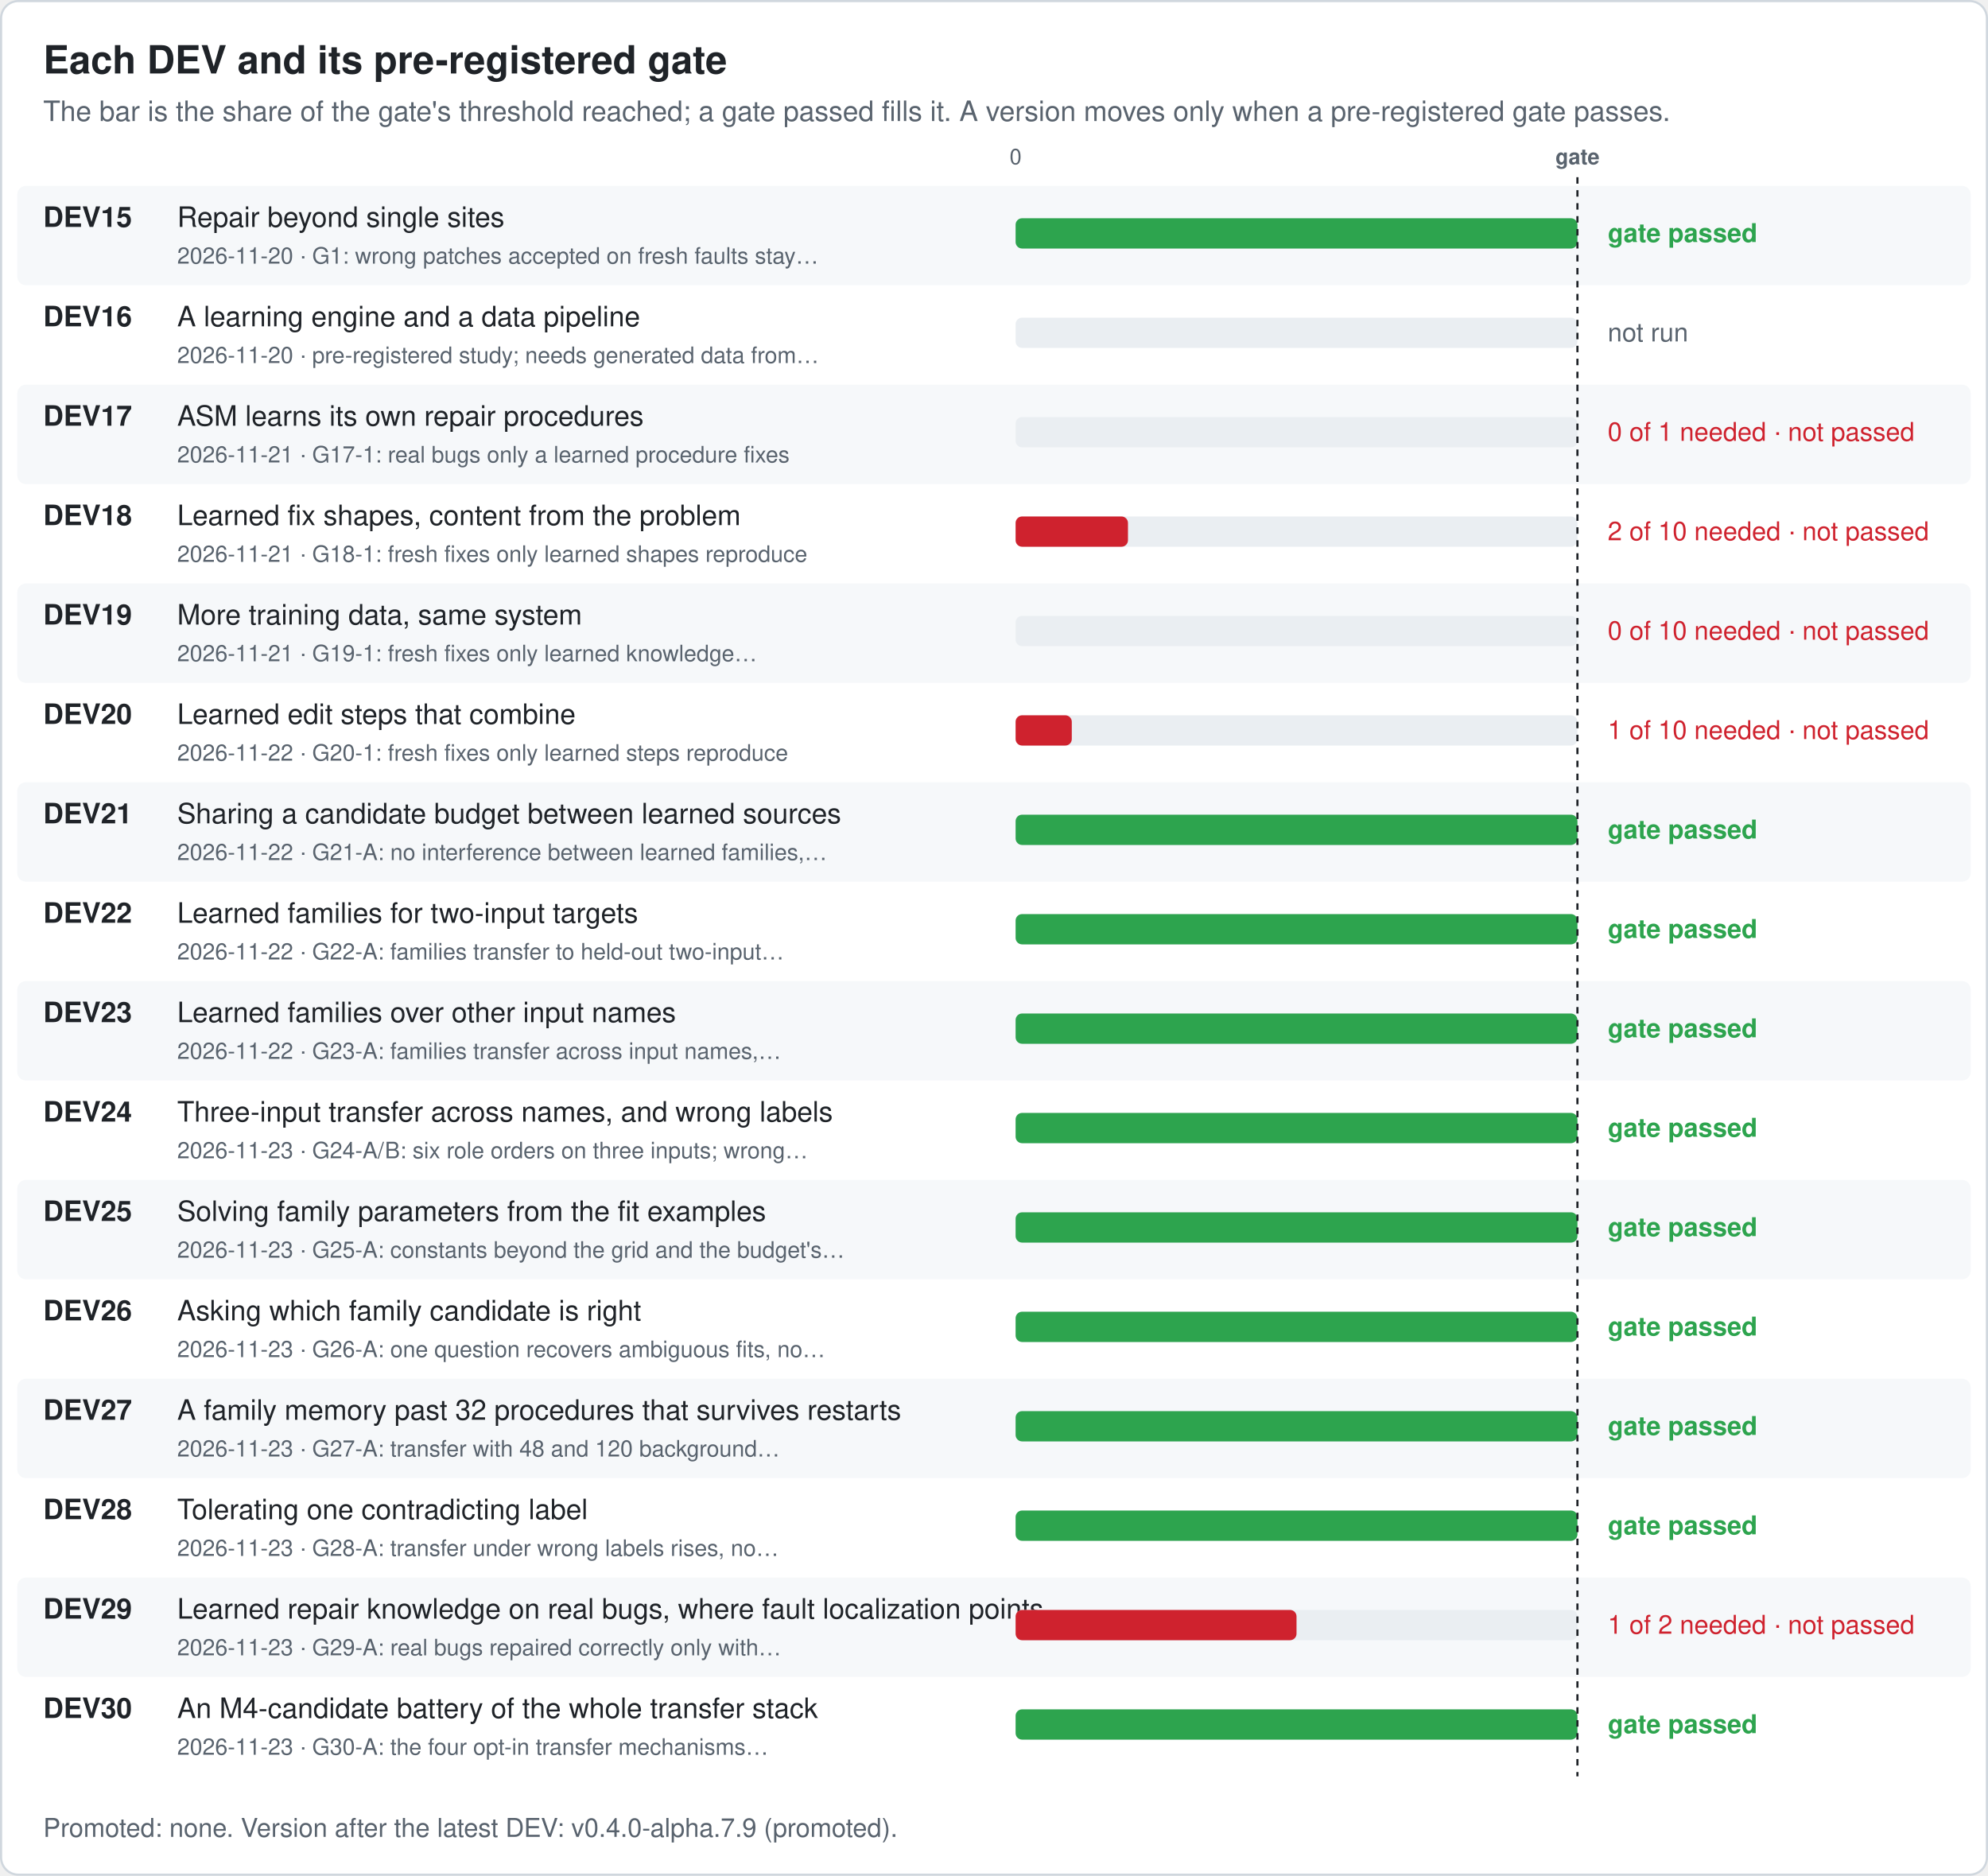
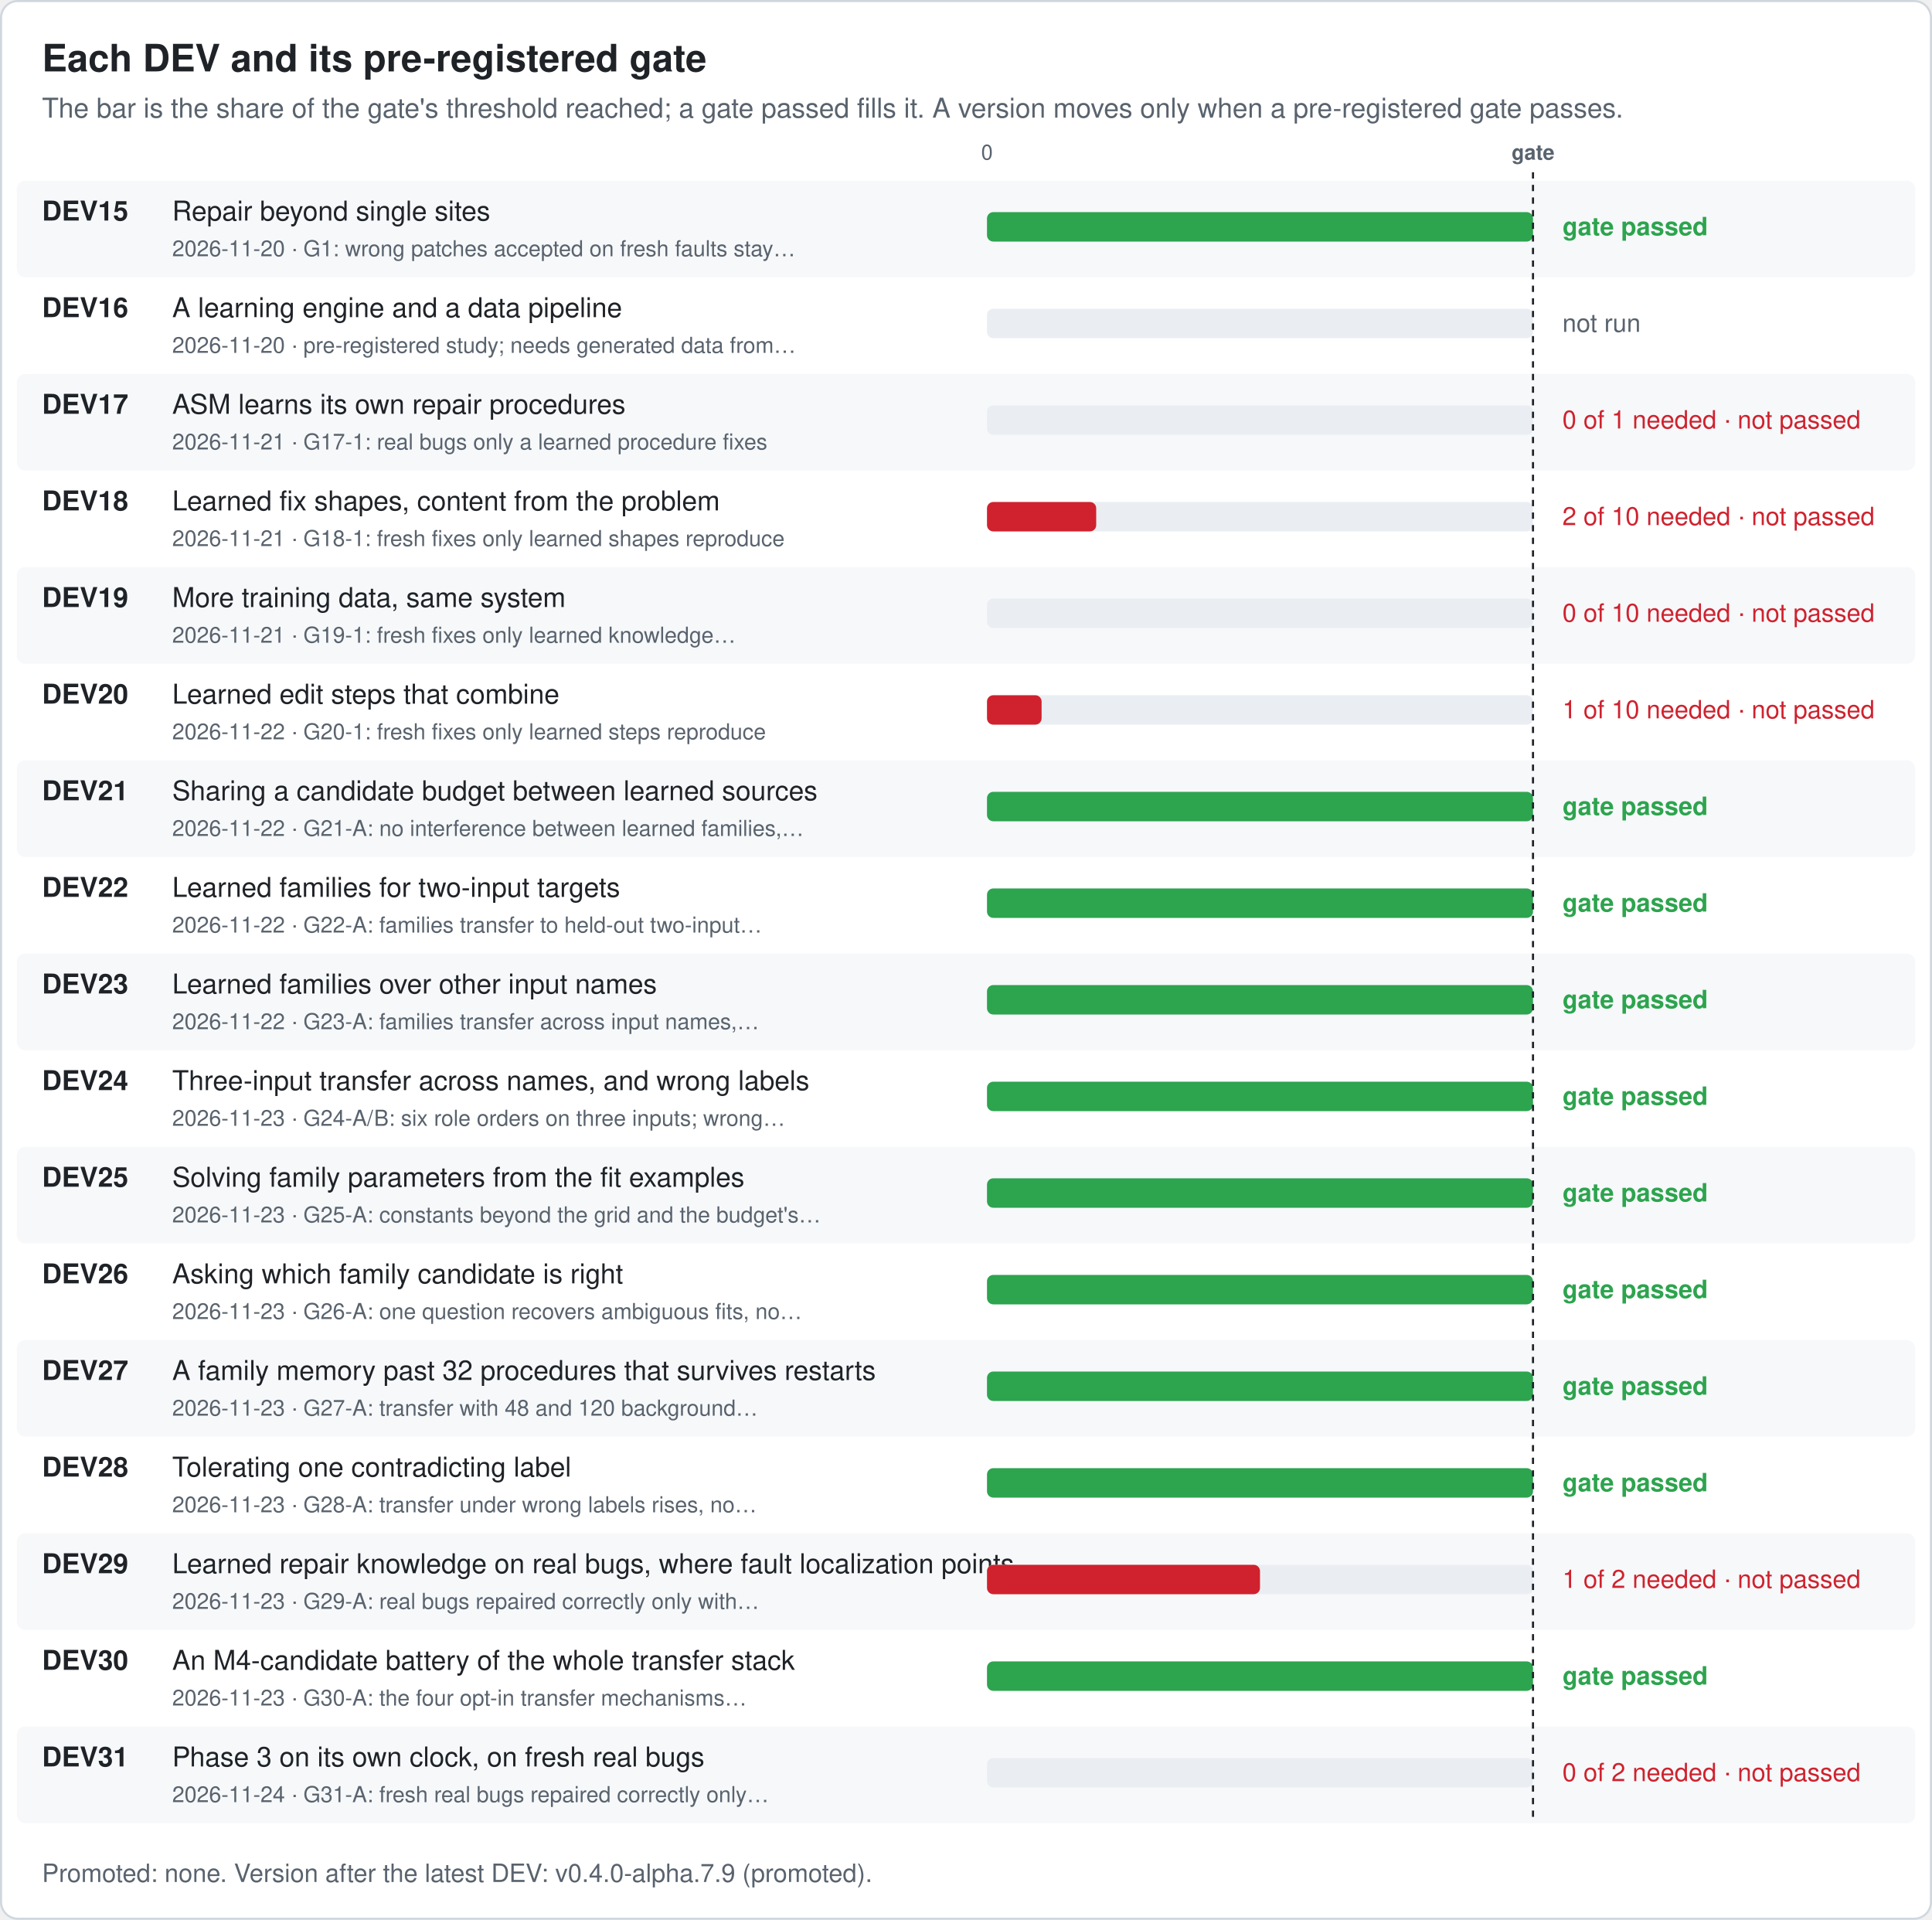
- <svg xmlns="http://www.w3.org/2000/svg" width="920" height="868" viewBox="0 0 920 868" role="img" aria-label="Each DEV step and how much of its pre-registered gate it reached">
-   <rect x="0.5" y="0.5" width="919" height="867" rx="8" fill="#ffffff" stroke="#d0d7de" />
+ <svg xmlns="http://www.w3.org/2000/svg" width="920" height="914" viewBox="0 0 920 914" role="img" aria-label="Each DEV step and how much of its pre-registered gate it reached">
+   <rect x="0.5" y="0.5" width="919" height="913" rx="8" fill="#ffffff" stroke="#d0d7de" />
  <text x="20.0" y="34.0" font-family="-apple-system,BlinkMacSystemFont,'Segoe UI',Helvetica,Arial,sans-serif" font-size="18" font-weight="600" fill="#1f2328" text-anchor="start">Each DEV and its pre-registered gate</text>
  <text x="20.0" y="56.0" font-family="-apple-system,BlinkMacSystemFont,'Segoe UI',Helvetica,Arial,sans-serif" font-size="13" font-weight="normal" fill="#59636e" text-anchor="start">The bar is the share of the gate's threshold reached; a gate passed fills it. A version moves only when a pre-registered gate passes.</text>
  <text x="470.0" y="76.0" font-family="-apple-system,BlinkMacSystemFont,'Segoe UI',Helvetica,Arial,sans-serif" font-size="10" font-weight="normal" fill="#59636e" text-anchor="middle">0</text>
  <text x="730.0" y="76.0" font-family="-apple-system,BlinkMacSystemFont,'Segoe UI',Helvetica,Arial,sans-serif" font-size="10" font-weight="600" fill="#59636e" text-anchor="middle">gate</text>
  <rect x="8" y="86" width="904" height="46" rx="4" fill="#f6f8fa" />
  <text x="20.0" y="105.0" font-family="-apple-system,BlinkMacSystemFont,'Segoe UI',Helvetica,Arial,sans-serif" font-size="13" font-weight="600" fill="#1f2328" text-anchor="start">DEV15</text>
  <text x="82.0" y="105.0" font-family="-apple-system,BlinkMacSystemFont,'Segoe UI',Helvetica,Arial,sans-serif" font-size="13" font-weight="normal" fill="#1f2328" text-anchor="start">Repair beyond single sites</text>
  <text x="82.0" y="122.0" font-family="-apple-system,BlinkMacSystemFont,'Segoe UI',Helvetica,Arial,sans-serif" font-size="10.5" font-weight="normal" fill="#59636e" text-anchor="start">2026-11-20 · G1: wrong patches accepted on fresh faults stay…</text>
  <rect x="470" y="101" width="260" height="14" rx="3" fill="#eaeef2" />
  <rect x="470" y="101" width="260.0" height="14" rx="3" fill="#2da44e" />
  <text x="744.0" y="112.0" font-family="-apple-system,BlinkMacSystemFont,'Segoe UI',Helvetica,Arial,sans-serif" font-size="12" font-weight="600" fill="#2da44e" text-anchor="start">gate passed</text>
  <text x="20.0" y="151.0" font-family="-apple-system,BlinkMacSystemFont,'Segoe UI',Helvetica,Arial,sans-serif" font-size="13" font-weight="600" fill="#1f2328" text-anchor="start">DEV16</text>
  <text x="82.0" y="151.0" font-family="-apple-system,BlinkMacSystemFont,'Segoe UI',Helvetica,Arial,sans-serif" font-size="13" font-weight="normal" fill="#1f2328" text-anchor="start">A learning engine and a data pipeline</text>
  <text x="82.0" y="168.0" font-family="-apple-system,BlinkMacSystemFont,'Segoe UI',Helvetica,Arial,sans-serif" font-size="10.5" font-weight="normal" fill="#59636e" text-anchor="start">2026-11-20 · pre-registered study; needs generated data from…</text>
  <rect x="470" y="147" width="260" height="14" rx="3" fill="#eaeef2" />
  <text x="744.0" y="158.0" font-family="-apple-system,BlinkMacSystemFont,'Segoe UI',Helvetica,Arial,sans-serif" font-size="12" font-weight="normal" fill="#59636e" text-anchor="start">not run</text>
  <rect x="8" y="178" width="904" height="46" rx="4" fill="#f6f8fa" />
  <text x="20.0" y="197.0" font-family="-apple-system,BlinkMacSystemFont,'Segoe UI',Helvetica,Arial,sans-serif" font-size="13" font-weight="600" fill="#1f2328" text-anchor="start">DEV17</text>
  <text x="82.0" y="197.0" font-family="-apple-system,BlinkMacSystemFont,'Segoe UI',Helvetica,Arial,sans-serif" font-size="13" font-weight="normal" fill="#1f2328" text-anchor="start">ASM learns its own repair procedures</text>
  <text x="82.0" y="214.0" font-family="-apple-system,BlinkMacSystemFont,'Segoe UI',Helvetica,Arial,sans-serif" font-size="10.5" font-weight="normal" fill="#59636e" text-anchor="start">2026-11-21 · G17-1: real bugs only a learned procedure fixes</text>
  <rect x="470" y="193" width="260" height="14" rx="3" fill="#eaeef2" />
  <text x="744.0" y="204.0" font-family="-apple-system,BlinkMacSystemFont,'Segoe UI',Helvetica,Arial,sans-serif" font-size="12" font-weight="normal" fill="#cf222e" text-anchor="start">0 of 1 needed · not passed</text>
  <text x="20.0" y="243.0" font-family="-apple-system,BlinkMacSystemFont,'Segoe UI',Helvetica,Arial,sans-serif" font-size="13" font-weight="600" fill="#1f2328" text-anchor="start">DEV18</text>
  <text x="82.0" y="243.0" font-family="-apple-system,BlinkMacSystemFont,'Segoe UI',Helvetica,Arial,sans-serif" font-size="13" font-weight="normal" fill="#1f2328" text-anchor="start">Learned fix shapes, content from the problem</text>
  <text x="82.0" y="260.0" font-family="-apple-system,BlinkMacSystemFont,'Segoe UI',Helvetica,Arial,sans-serif" font-size="10.5" font-weight="normal" fill="#59636e" text-anchor="start">2026-11-21 · G18-1: fresh fixes only learned shapes reproduce</text>
  <rect x="470" y="239" width="260" height="14" rx="3" fill="#eaeef2" />
  <rect x="470" y="239" width="52.0" height="14" rx="3" fill="#cf222e" />
  <text x="744.0" y="250.0" font-family="-apple-system,BlinkMacSystemFont,'Segoe UI',Helvetica,Arial,sans-serif" font-size="12" font-weight="normal" fill="#cf222e" text-anchor="start">2 of 10 needed · not passed</text>
  <rect x="8" y="270" width="904" height="46" rx="4" fill="#f6f8fa" />
  <text x="20.0" y="289.0" font-family="-apple-system,BlinkMacSystemFont,'Segoe UI',Helvetica,Arial,sans-serif" font-size="13" font-weight="600" fill="#1f2328" text-anchor="start">DEV19</text>
  <text x="82.0" y="289.0" font-family="-apple-system,BlinkMacSystemFont,'Segoe UI',Helvetica,Arial,sans-serif" font-size="13" font-weight="normal" fill="#1f2328" text-anchor="start">More training data, same system</text>
  <text x="82.0" y="306.0" font-family="-apple-system,BlinkMacSystemFont,'Segoe UI',Helvetica,Arial,sans-serif" font-size="10.5" font-weight="normal" fill="#59636e" text-anchor="start">2026-11-21 · G19-1: fresh fixes only learned knowledge…</text>
  <rect x="470" y="285" width="260" height="14" rx="3" fill="#eaeef2" />
  <text x="744.0" y="296.0" font-family="-apple-system,BlinkMacSystemFont,'Segoe UI',Helvetica,Arial,sans-serif" font-size="12" font-weight="normal" fill="#cf222e" text-anchor="start">0 of 10 needed · not passed</text>
  <text x="20.0" y="335.0" font-family="-apple-system,BlinkMacSystemFont,'Segoe UI',Helvetica,Arial,sans-serif" font-size="13" font-weight="600" fill="#1f2328" text-anchor="start">DEV20</text>
  <text x="82.0" y="335.0" font-family="-apple-system,BlinkMacSystemFont,'Segoe UI',Helvetica,Arial,sans-serif" font-size="13" font-weight="normal" fill="#1f2328" text-anchor="start">Learned edit steps that combine</text>
  <text x="82.0" y="352.0" font-family="-apple-system,BlinkMacSystemFont,'Segoe UI',Helvetica,Arial,sans-serif" font-size="10.5" font-weight="normal" fill="#59636e" text-anchor="start">2026-11-22 · G20-1: fresh fixes only learned steps reproduce</text>
  <rect x="470" y="331" width="260" height="14" rx="3" fill="#eaeef2" />
  <rect x="470" y="331" width="26.0" height="14" rx="3" fill="#cf222e" />
  <text x="744.0" y="342.0" font-family="-apple-system,BlinkMacSystemFont,'Segoe UI',Helvetica,Arial,sans-serif" font-size="12" font-weight="normal" fill="#cf222e" text-anchor="start">1 of 10 needed · not passed</text>
  <rect x="8" y="362" width="904" height="46" rx="4" fill="#f6f8fa" />
  <text x="20.0" y="381.0" font-family="-apple-system,BlinkMacSystemFont,'Segoe UI',Helvetica,Arial,sans-serif" font-size="13" font-weight="600" fill="#1f2328" text-anchor="start">DEV21</text>
  <text x="82.0" y="381.0" font-family="-apple-system,BlinkMacSystemFont,'Segoe UI',Helvetica,Arial,sans-serif" font-size="13" font-weight="normal" fill="#1f2328" text-anchor="start">Sharing a candidate budget between learned sources</text>
  <text x="82.0" y="398.0" font-family="-apple-system,BlinkMacSystemFont,'Segoe UI',Helvetica,Arial,sans-serif" font-size="10.5" font-weight="normal" fill="#59636e" text-anchor="start">2026-11-22 · G21-A: no interference between learned families,…</text>
  <rect x="470" y="377" width="260" height="14" rx="3" fill="#eaeef2" />
  <rect x="470" y="377" width="260.0" height="14" rx="3" fill="#2da44e" />
  <text x="744.0" y="388.0" font-family="-apple-system,BlinkMacSystemFont,'Segoe UI',Helvetica,Arial,sans-serif" font-size="12" font-weight="600" fill="#2da44e" text-anchor="start">gate passed</text>
  <text x="20.0" y="427.0" font-family="-apple-system,BlinkMacSystemFont,'Segoe UI',Helvetica,Arial,sans-serif" font-size="13" font-weight="600" fill="#1f2328" text-anchor="start">DEV22</text>
  <text x="82.0" y="427.0" font-family="-apple-system,BlinkMacSystemFont,'Segoe UI',Helvetica,Arial,sans-serif" font-size="13" font-weight="normal" fill="#1f2328" text-anchor="start">Learned families for two-input targets</text>
  <text x="82.0" y="444.0" font-family="-apple-system,BlinkMacSystemFont,'Segoe UI',Helvetica,Arial,sans-serif" font-size="10.5" font-weight="normal" fill="#59636e" text-anchor="start">2026-11-22 · G22-A: families transfer to held-out two-input…</text>
  <rect x="470" y="423" width="260" height="14" rx="3" fill="#eaeef2" />
  <rect x="470" y="423" width="260.0" height="14" rx="3" fill="#2da44e" />
  <text x="744.0" y="434.0" font-family="-apple-system,BlinkMacSystemFont,'Segoe UI',Helvetica,Arial,sans-serif" font-size="12" font-weight="600" fill="#2da44e" text-anchor="start">gate passed</text>
  <rect x="8" y="454" width="904" height="46" rx="4" fill="#f6f8fa" />
  <text x="20.0" y="473.0" font-family="-apple-system,BlinkMacSystemFont,'Segoe UI',Helvetica,Arial,sans-serif" font-size="13" font-weight="600" fill="#1f2328" text-anchor="start">DEV23</text>
  <text x="82.0" y="473.0" font-family="-apple-system,BlinkMacSystemFont,'Segoe UI',Helvetica,Arial,sans-serif" font-size="13" font-weight="normal" fill="#1f2328" text-anchor="start">Learned families over other input names</text>
  <text x="82.0" y="490.0" font-family="-apple-system,BlinkMacSystemFont,'Segoe UI',Helvetica,Arial,sans-serif" font-size="10.5" font-weight="normal" fill="#59636e" text-anchor="start">2026-11-22 · G23-A: families transfer across input names,…</text>
  <rect x="470" y="469" width="260" height="14" rx="3" fill="#eaeef2" />
  <rect x="470" y="469" width="260.0" height="14" rx="3" fill="#2da44e" />
  <text x="744.0" y="480.0" font-family="-apple-system,BlinkMacSystemFont,'Segoe UI',Helvetica,Arial,sans-serif" font-size="12" font-weight="600" fill="#2da44e" text-anchor="start">gate passed</text>
  <text x="20.0" y="519.0" font-family="-apple-system,BlinkMacSystemFont,'Segoe UI',Helvetica,Arial,sans-serif" font-size="13" font-weight="600" fill="#1f2328" text-anchor="start">DEV24</text>
  <text x="82.0" y="519.0" font-family="-apple-system,BlinkMacSystemFont,'Segoe UI',Helvetica,Arial,sans-serif" font-size="13" font-weight="normal" fill="#1f2328" text-anchor="start">Three-input transfer across names, and wrong labels</text>
  <text x="82.0" y="536.0" font-family="-apple-system,BlinkMacSystemFont,'Segoe UI',Helvetica,Arial,sans-serif" font-size="10.5" font-weight="normal" fill="#59636e" text-anchor="start">2026-11-23 · G24-A/B: six role orders on three inputs; wrong…</text>
  <rect x="470" y="515" width="260" height="14" rx="3" fill="#eaeef2" />
  <rect x="470" y="515" width="260.0" height="14" rx="3" fill="#2da44e" />
  <text x="744.0" y="526.0" font-family="-apple-system,BlinkMacSystemFont,'Segoe UI',Helvetica,Arial,sans-serif" font-size="12" font-weight="600" fill="#2da44e" text-anchor="start">gate passed</text>
  <rect x="8" y="546" width="904" height="46" rx="4" fill="#f6f8fa" />
  <text x="20.0" y="565.0" font-family="-apple-system,BlinkMacSystemFont,'Segoe UI',Helvetica,Arial,sans-serif" font-size="13" font-weight="600" fill="#1f2328" text-anchor="start">DEV25</text>
  <text x="82.0" y="565.0" font-family="-apple-system,BlinkMacSystemFont,'Segoe UI',Helvetica,Arial,sans-serif" font-size="13" font-weight="normal" fill="#1f2328" text-anchor="start">Solving family parameters from the fit examples</text>
  <text x="82.0" y="582.0" font-family="-apple-system,BlinkMacSystemFont,'Segoe UI',Helvetica,Arial,sans-serif" font-size="10.5" font-weight="normal" fill="#59636e" text-anchor="start">2026-11-23 · G25-A: constants beyond the grid and the budget's…</text>
  <rect x="470" y="561" width="260" height="14" rx="3" fill="#eaeef2" />
  <rect x="470" y="561" width="260.0" height="14" rx="3" fill="#2da44e" />
  <text x="744.0" y="572.0" font-family="-apple-system,BlinkMacSystemFont,'Segoe UI',Helvetica,Arial,sans-serif" font-size="12" font-weight="600" fill="#2da44e" text-anchor="start">gate passed</text>
  <text x="20.0" y="611.0" font-family="-apple-system,BlinkMacSystemFont,'Segoe UI',Helvetica,Arial,sans-serif" font-size="13" font-weight="600" fill="#1f2328" text-anchor="start">DEV26</text>
  <text x="82.0" y="611.0" font-family="-apple-system,BlinkMacSystemFont,'Segoe UI',Helvetica,Arial,sans-serif" font-size="13" font-weight="normal" fill="#1f2328" text-anchor="start">Asking which family candidate is right</text>
  <text x="82.0" y="628.0" font-family="-apple-system,BlinkMacSystemFont,'Segoe UI',Helvetica,Arial,sans-serif" font-size="10.5" font-weight="normal" fill="#59636e" text-anchor="start">2026-11-23 · G26-A: one question recovers ambiguous fits, no…</text>
  <rect x="470" y="607" width="260" height="14" rx="3" fill="#eaeef2" />
  <rect x="470" y="607" width="260.0" height="14" rx="3" fill="#2da44e" />
  <text x="744.0" y="618.0" font-family="-apple-system,BlinkMacSystemFont,'Segoe UI',Helvetica,Arial,sans-serif" font-size="12" font-weight="600" fill="#2da44e" text-anchor="start">gate passed</text>
  <rect x="8" y="638" width="904" height="46" rx="4" fill="#f6f8fa" />
  <text x="20.0" y="657.0" font-family="-apple-system,BlinkMacSystemFont,'Segoe UI',Helvetica,Arial,sans-serif" font-size="13" font-weight="600" fill="#1f2328" text-anchor="start">DEV27</text>
  <text x="82.0" y="657.0" font-family="-apple-system,BlinkMacSystemFont,'Segoe UI',Helvetica,Arial,sans-serif" font-size="13" font-weight="normal" fill="#1f2328" text-anchor="start">A family memory past 32 procedures that survives restarts</text>
  <text x="82.0" y="674.0" font-family="-apple-system,BlinkMacSystemFont,'Segoe UI',Helvetica,Arial,sans-serif" font-size="10.5" font-weight="normal" fill="#59636e" text-anchor="start">2026-11-23 · G27-A: transfer with 48 and 120 background…</text>
  <rect x="470" y="653" width="260" height="14" rx="3" fill="#eaeef2" />
  <rect x="470" y="653" width="260.0" height="14" rx="3" fill="#2da44e" />
  <text x="744.0" y="664.0" font-family="-apple-system,BlinkMacSystemFont,'Segoe UI',Helvetica,Arial,sans-serif" font-size="12" font-weight="600" fill="#2da44e" text-anchor="start">gate passed</text>
  <text x="20.0" y="703.0" font-family="-apple-system,BlinkMacSystemFont,'Segoe UI',Helvetica,Arial,sans-serif" font-size="13" font-weight="600" fill="#1f2328" text-anchor="start">DEV28</text>
  <text x="82.0" y="703.0" font-family="-apple-system,BlinkMacSystemFont,'Segoe UI',Helvetica,Arial,sans-serif" font-size="13" font-weight="normal" fill="#1f2328" text-anchor="start">Tolerating one contradicting label</text>
  <text x="82.0" y="720.0" font-family="-apple-system,BlinkMacSystemFont,'Segoe UI',Helvetica,Arial,sans-serif" font-size="10.5" font-weight="normal" fill="#59636e" text-anchor="start">2026-11-23 · G28-A: transfer under wrong labels rises, no…</text>
  <rect x="470" y="699" width="260" height="14" rx="3" fill="#eaeef2" />
  <rect x="470" y="699" width="260.0" height="14" rx="3" fill="#2da44e" />
  <text x="744.0" y="710.0" font-family="-apple-system,BlinkMacSystemFont,'Segoe UI',Helvetica,Arial,sans-serif" font-size="12" font-weight="600" fill="#2da44e" text-anchor="start">gate passed</text>
  <rect x="8" y="730" width="904" height="46" rx="4" fill="#f6f8fa" />
  <text x="20.0" y="749.0" font-family="-apple-system,BlinkMacSystemFont,'Segoe UI',Helvetica,Arial,sans-serif" font-size="13" font-weight="600" fill="#1f2328" text-anchor="start">DEV29</text>
  <text x="82.0" y="749.0" font-family="-apple-system,BlinkMacSystemFont,'Segoe UI',Helvetica,Arial,sans-serif" font-size="13" font-weight="normal" fill="#1f2328" text-anchor="start">Learned repair knowledge on real bugs, where fault localization points</text>
  <text x="82.0" y="766.0" font-family="-apple-system,BlinkMacSystemFont,'Segoe UI',Helvetica,Arial,sans-serif" font-size="10.5" font-weight="normal" fill="#59636e" text-anchor="start">2026-11-23 · G29-A: real bugs repaired correctly only with…</text>
  <rect x="470" y="745" width="260" height="14" rx="3" fill="#eaeef2" />
  <rect x="470" y="745" width="130.0" height="14" rx="3" fill="#cf222e" />
  <text x="744.0" y="756.0" font-family="-apple-system,BlinkMacSystemFont,'Segoe UI',Helvetica,Arial,sans-serif" font-size="12" font-weight="normal" fill="#cf222e" text-anchor="start">1 of 2 needed · not passed</text>
  <text x="20.0" y="795.0" font-family="-apple-system,BlinkMacSystemFont,'Segoe UI',Helvetica,Arial,sans-serif" font-size="13" font-weight="600" fill="#1f2328" text-anchor="start">DEV30</text>
  <text x="82.0" y="795.0" font-family="-apple-system,BlinkMacSystemFont,'Segoe UI',Helvetica,Arial,sans-serif" font-size="13" font-weight="normal" fill="#1f2328" text-anchor="start">An M4-candidate battery of the whole transfer stack</text>
  <text x="82.0" y="812.0" font-family="-apple-system,BlinkMacSystemFont,'Segoe UI',Helvetica,Arial,sans-serif" font-size="10.5" font-weight="normal" fill="#59636e" text-anchor="start">2026-11-23 · G30-A: the four opt-in transfer mechanisms…</text>
  <rect x="470" y="791" width="260" height="14" rx="3" fill="#eaeef2" />
  <rect x="470" y="791" width="260.0" height="14" rx="3" fill="#2da44e" />
  <text x="744.0" y="802.0" font-family="-apple-system,BlinkMacSystemFont,'Segoe UI',Helvetica,Arial,sans-serif" font-size="12" font-weight="600" fill="#2da44e" text-anchor="start">gate passed</text>
-   <line x1="730" y1="82" x2="730" y2="822" stroke="#1f2328" stroke-width="1" stroke-dasharray="3,3" />
-   <text x="20.0" y="850.0" font-family="-apple-system,BlinkMacSystemFont,'Segoe UI',Helvetica,Arial,sans-serif" font-size="12" font-weight="normal" fill="#59636e" text-anchor="start">Promoted: none. Version after the latest DEV: v0.4.0-alpha.7.9 (promoted).</text>
+   <rect x="8" y="822" width="904" height="46" rx="4" fill="#f6f8fa" />
+   <text x="20.0" y="841.0" font-family="-apple-system,BlinkMacSystemFont,'Segoe UI',Helvetica,Arial,sans-serif" font-size="13" font-weight="600" fill="#1f2328" text-anchor="start">DEV31</text>
+   <text x="82.0" y="841.0" font-family="-apple-system,BlinkMacSystemFont,'Segoe UI',Helvetica,Arial,sans-serif" font-size="13" font-weight="normal" fill="#1f2328" text-anchor="start">Phase 3 on its own clock, on fresh real bugs</text>
+   <text x="82.0" y="858.0" font-family="-apple-system,BlinkMacSystemFont,'Segoe UI',Helvetica,Arial,sans-serif" font-size="10.5" font-weight="normal" fill="#59636e" text-anchor="start">2026-11-24 · G31-A: fresh real bugs repaired correctly only…</text>
+   <rect x="470" y="837" width="260" height="14" rx="3" fill="#eaeef2" />
+   <text x="744.0" y="848.0" font-family="-apple-system,BlinkMacSystemFont,'Segoe UI',Helvetica,Arial,sans-serif" font-size="12" font-weight="normal" fill="#cf222e" text-anchor="start">0 of 2 needed · not passed</text>
+   <line x1="730" y1="82" x2="730" y2="868" stroke="#1f2328" stroke-width="1" stroke-dasharray="3,3" />
+   <text x="20.0" y="896.0" font-family="-apple-system,BlinkMacSystemFont,'Segoe UI',Helvetica,Arial,sans-serif" font-size="12" font-weight="normal" fill="#59636e" text-anchor="start">Promoted: none. Version after the latest DEV: v0.4.0-alpha.7.9 (promoted).</text>
</svg>
